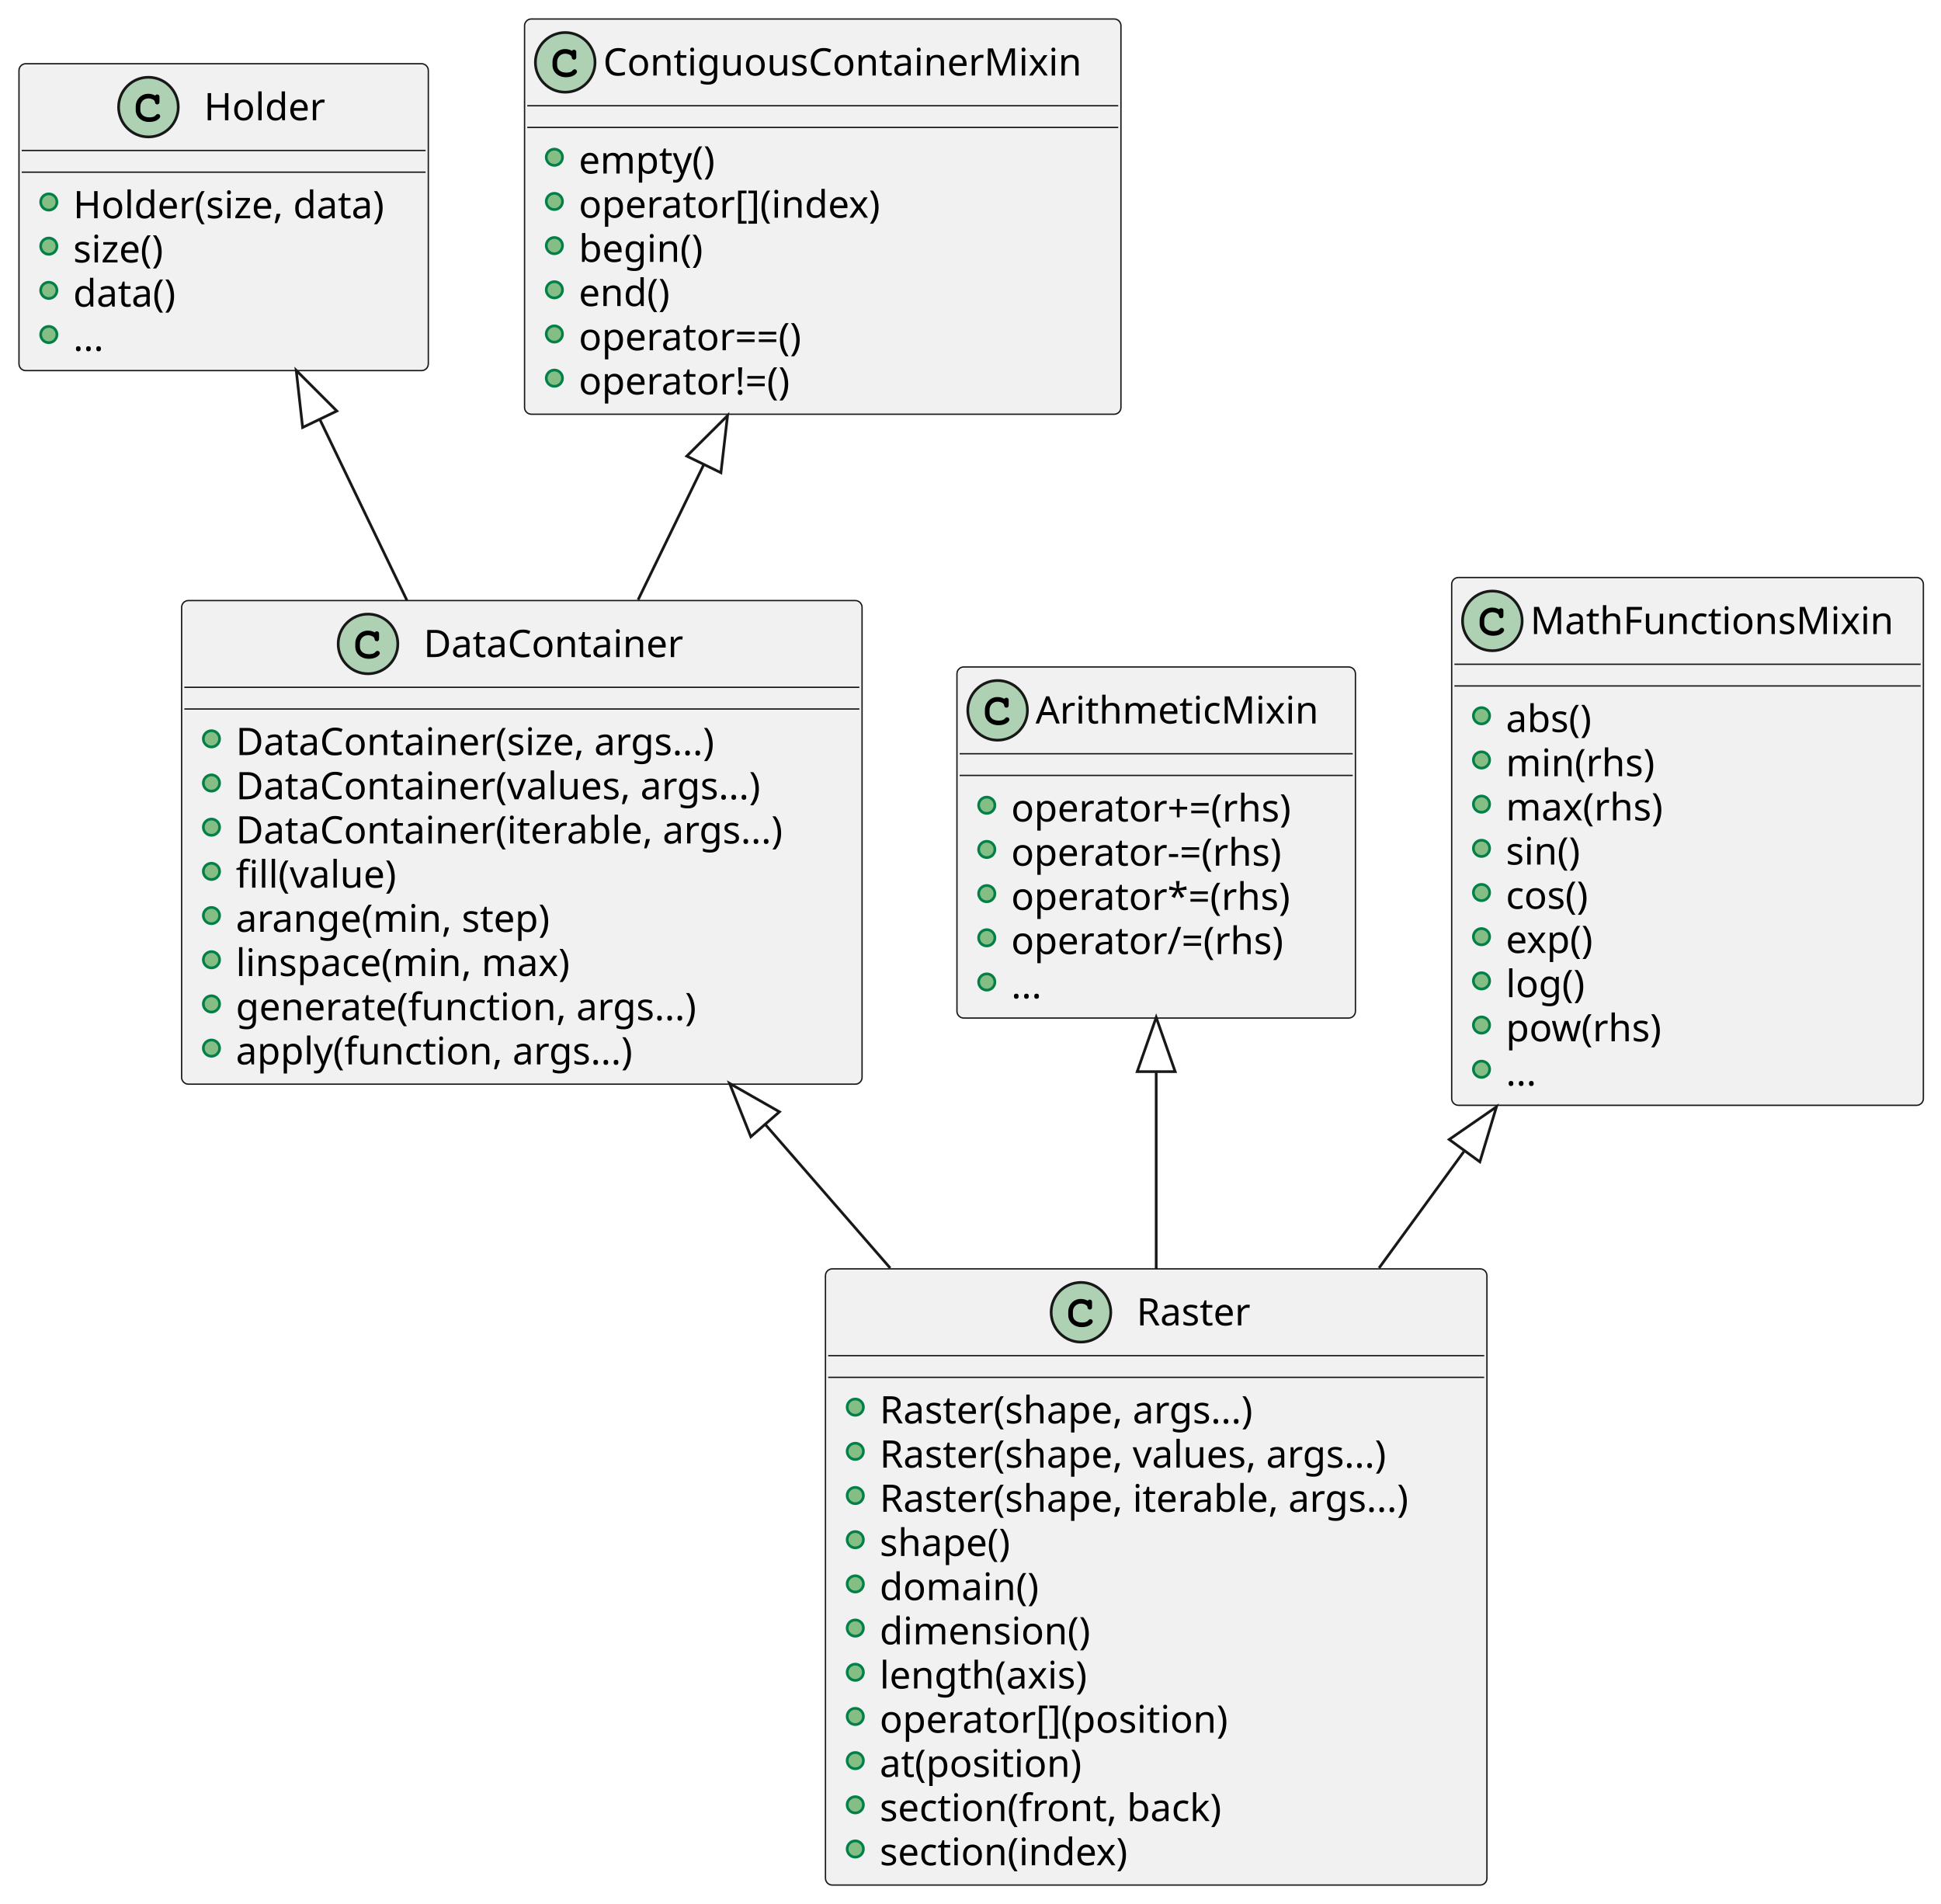
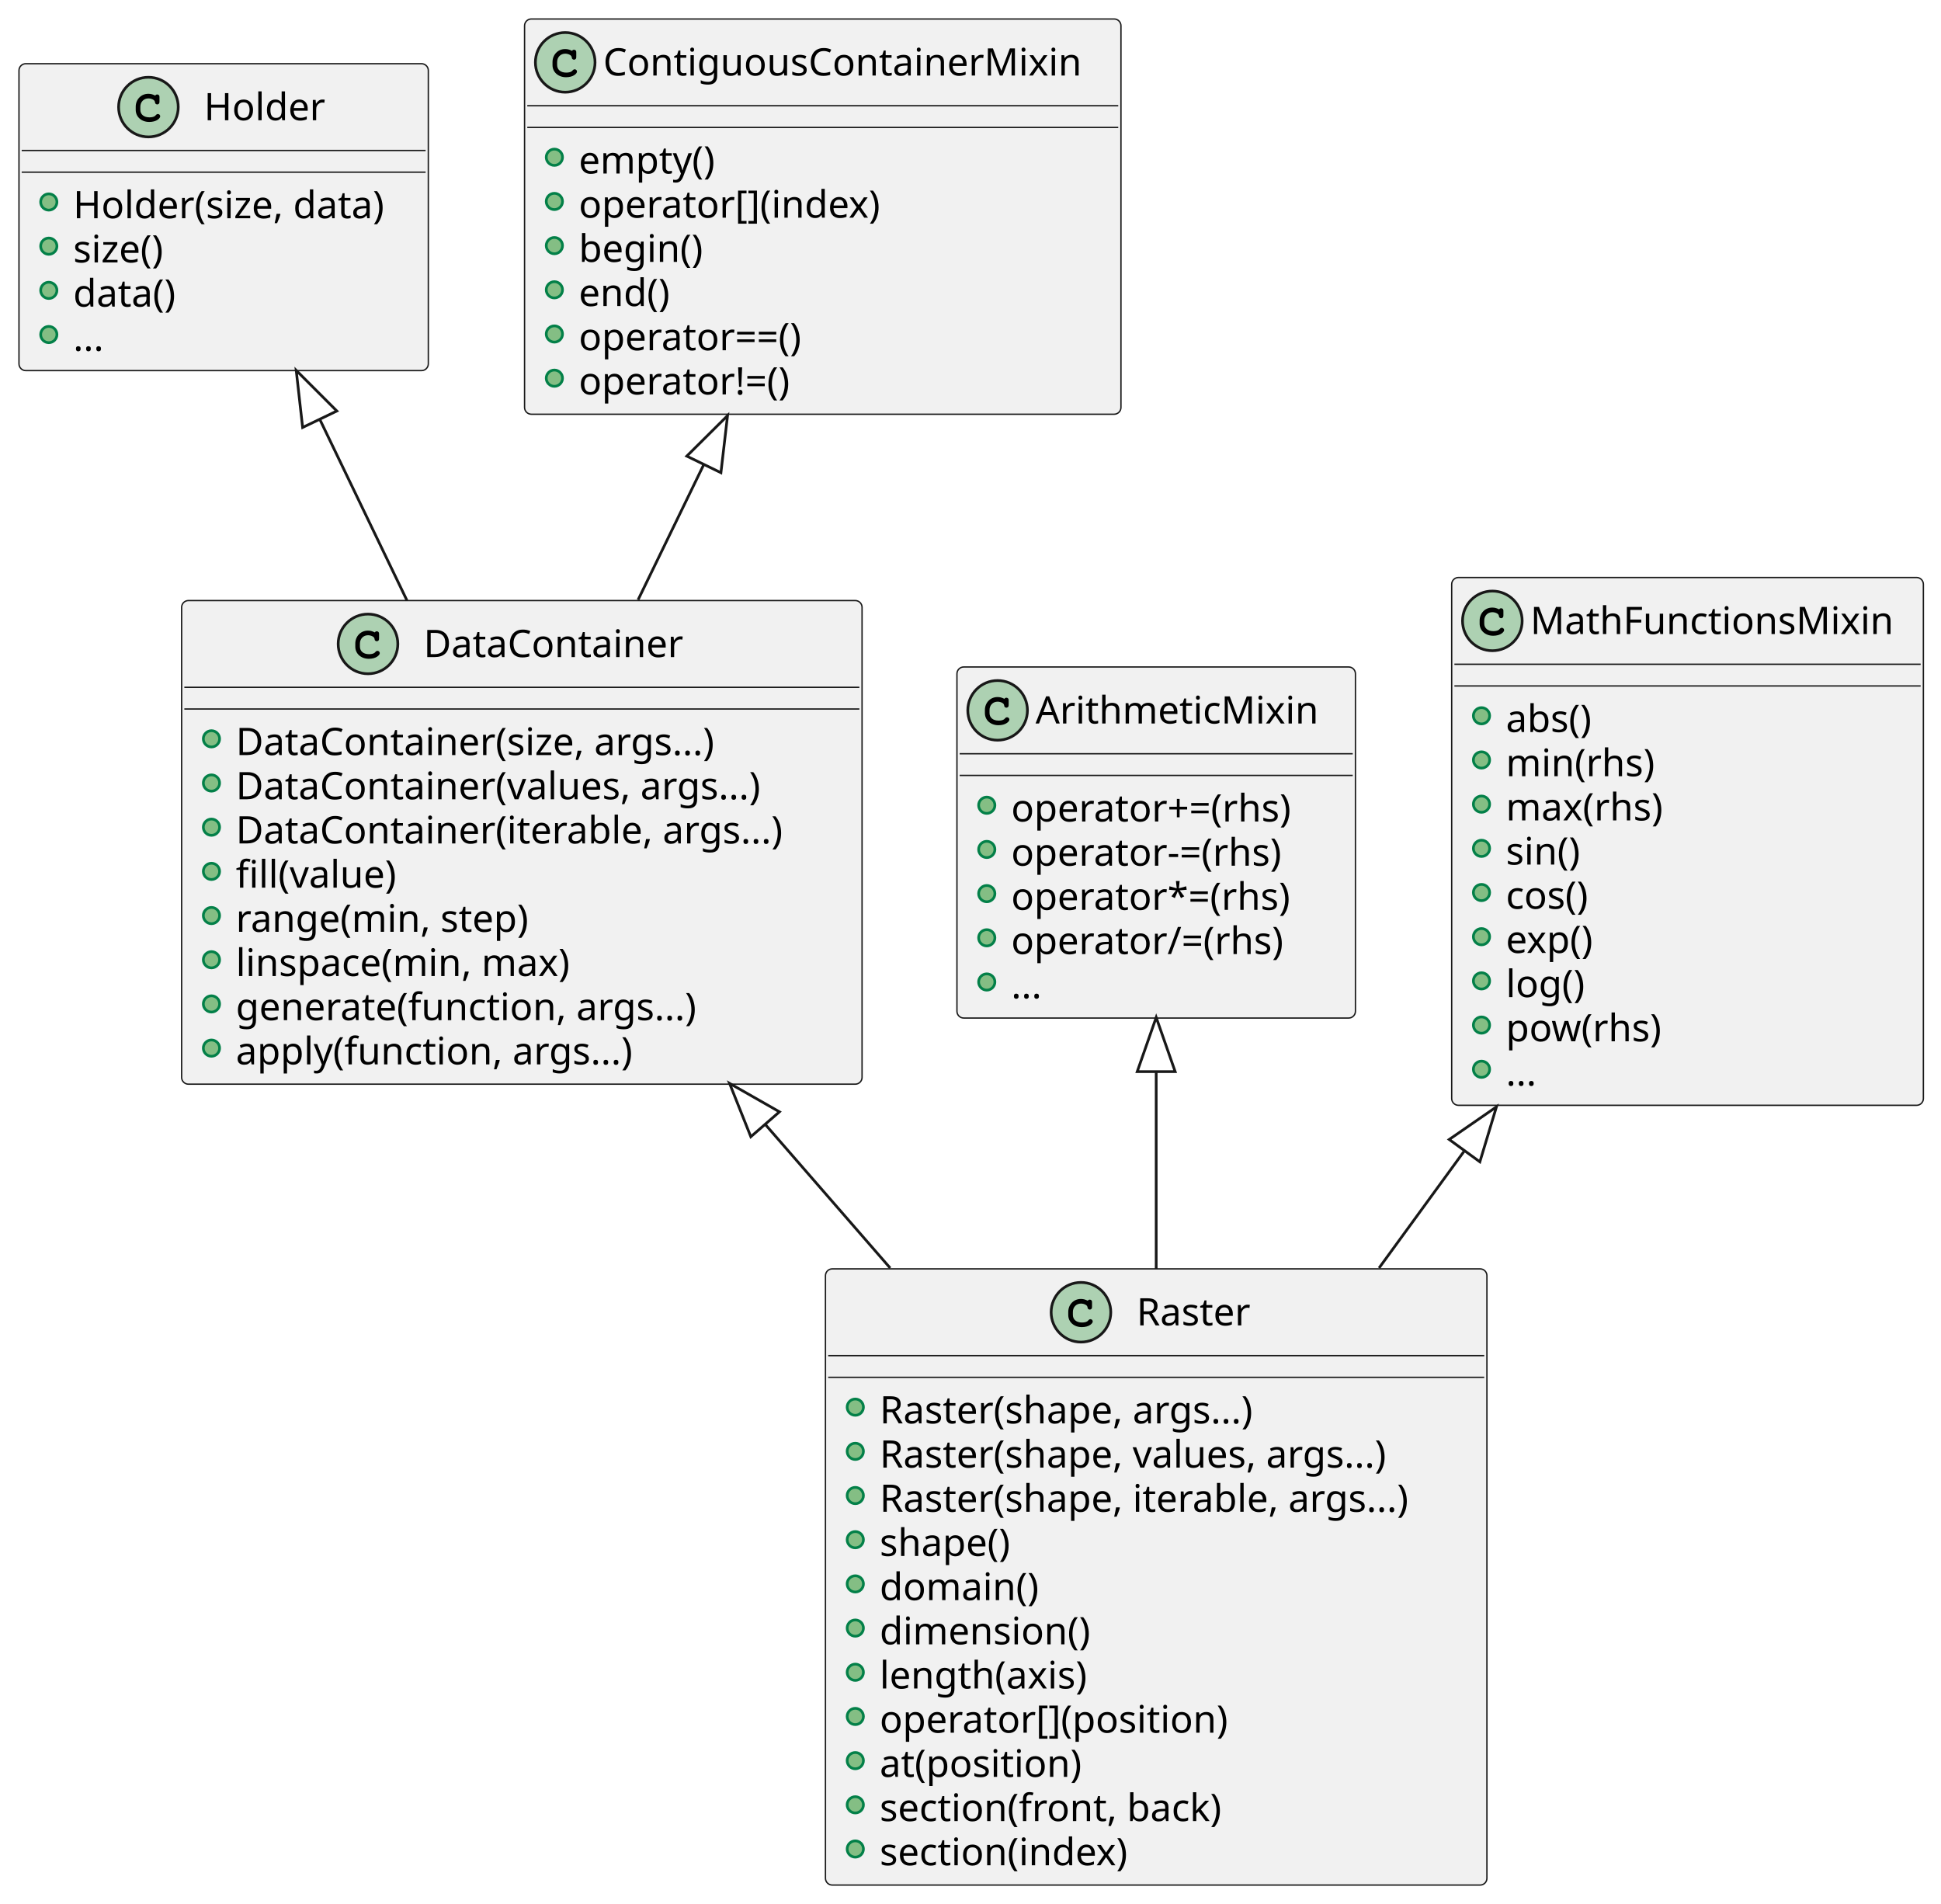
<svg xmlns="http://www.w3.org/2000/svg" contentStyleType="text/css" height="702px" preserveAspectRatio="none" style="width:716px;height:702px;background:#FFFFFF;" version="1.1" viewBox="0 0 716 702" width="716px" zoomAndPan="magnify">
  <defs />
  <g>
    <g id="elem_Holder">
      <rect codeLine="1" fill="#F1F1F1" height="113.188" id="Holder" rx="2.5" ry="2.5" style="stroke:#181818;stroke-width:0.5;" width="151" x="7" y="23.5" />
      <ellipse cx="54.75" cy="39.5" fill="#ADD1B2" rx="11" ry="11" style="stroke:#181818;stroke-width:1.0;" />
      <path d="M57.094,35.172 C56.156,34.734 55.562,34.594 54.688,34.594 C52.062,34.594 50.062,36.672 50.062,39.391 L50.062,40.516 C50.062,43.094 52.172,44.984 55.062,44.984 C56.281,44.984 57.438,44.688 58.188,44.141 C58.766,43.734 59.094,43.281 59.094,42.891 C59.094,42.438 58.703,42.047 58.234,42.047 C58.016,42.047 57.812,42.125 57.625,42.312 C57.172,42.797 57.172,42.797 56.984,42.891 C56.562,43.156 55.875,43.281 55.109,43.281 C53.062,43.281 51.766,42.188 51.766,40.484 L51.766,39.391 C51.766,37.609 53.016,36.297 54.75,36.297 C55.328,36.297 55.938,36.453 56.406,36.703 C56.891,36.984 57.062,37.203 57.156,37.609 C57.219,38.016 57.25,38.141 57.391,38.266 C57.531,38.406 57.766,38.516 57.984,38.516 C58.25,38.516 58.516,38.375 58.688,38.156 C58.797,38 58.828,37.812 58.828,37.391 L58.828,35.969 C58.828,35.531 58.812,35.406 58.719,35.25 C58.562,34.984 58.281,34.844 57.984,34.844 C57.688,34.844 57.484,34.938 57.266,35.25 L57.094,35.172 Z " fill="#000000" />
      <text fill="#000000" font-family="sans-serif" font-size="14" lengthAdjust="spacing" textLength="47" x="75.25" y="44.347">Holder</text>
      <line style="stroke:#181818;stroke-width:0.5;" x1="8" x2="157" y1="55.5" y2="55.5" />
      <line style="stroke:#181818;stroke-width:0.5;" x1="8" x2="157" y1="63.5" y2="63.5" />
      <ellipse cx="18" cy="74.5" fill="#84BE84" rx="3" ry="3" style="stroke:#038048;stroke-width:1.0;" />
      <text fill="#000000" font-family="sans-serif" font-size="14" lengthAdjust="spacing" textLength="125" x="27" y="80.495">Holder(size, data)</text>
      <ellipse cx="18" cy="90.797" fill="#84BE84" rx="3" ry="3" style="stroke:#038048;stroke-width:1.0;" />
      <text fill="#000000" font-family="sans-serif" font-size="14" lengthAdjust="spacing" textLength="38" x="27" y="96.792">size()</text>
      <ellipse cx="18" cy="107.094" fill="#84BE84" rx="3" ry="3" style="stroke:#038048;stroke-width:1.0;" />
      <text fill="#000000" font-family="sans-serif" font-size="14" lengthAdjust="spacing" textLength="42" x="27" y="113.089">data()</text>
      <ellipse cx="18" cy="123.391" fill="#84BE84" rx="3" ry="3" style="stroke:#038048;stroke-width:1.0;" />
      <text fill="#000000" font-family="sans-serif" font-size="14" lengthAdjust="spacing" textLength="15" x="27" y="129.386">...</text>
    </g>
    <g id="elem_DataContainer">
      <rect codeLine="8" fill="#F1F1F1" height="178.375" id="DataContainer" rx="2.5" ry="2.5" style="stroke:#181818;stroke-width:0.5;" width="251" x="67" y="221.5" />
      <ellipse cx="135.75" cy="237.5" fill="#ADD1B2" rx="11" ry="11" style="stroke:#181818;stroke-width:1.0;" />
      <path d="M138.094,233.172 C137.156,232.734 136.562,232.594 135.688,232.594 C133.062,232.594 131.062,234.672 131.062,237.391 L131.062,238.516 C131.062,241.094 133.172,242.984 136.062,242.984 C137.281,242.984 138.438,242.688 139.188,242.141 C139.766,241.734 140.094,241.281 140.094,240.891 C140.094,240.438 139.703,240.047 139.234,240.047 C139.016,240.047 138.812,240.125 138.625,240.312 C138.172,240.797 138.172,240.797 137.984,240.891 C137.562,241.156 136.875,241.281 136.109,241.281 C134.062,241.281 132.766,240.188 132.766,238.484 L132.766,237.391 C132.766,235.609 134.016,234.297 135.75,234.297 C136.328,234.297 136.938,234.453 137.406,234.703 C137.891,234.984 138.062,235.203 138.156,235.609 C138.219,236.016 138.25,236.141 138.391,236.266 C138.531,236.406 138.766,236.516 138.984,236.516 C139.25,236.516 139.516,236.375 139.688,236.156 C139.797,236 139.828,235.812 139.828,235.391 L139.828,233.969 C139.828,233.531 139.812,233.406 139.719,233.25 C139.562,232.984 139.281,232.844 138.984,232.844 C138.688,232.844 138.484,232.938 138.266,233.25 L138.094,233.172 Z " fill="#000000" />
      <text fill="#000000" font-family="sans-serif" font-size="14" lengthAdjust="spacing" textLength="105" x="156.25" y="242.347">DataContainer</text>
      <line style="stroke:#181818;stroke-width:0.5;" x1="68" x2="317" y1="253.5" y2="253.5" />
      <line style="stroke:#181818;stroke-width:0.5;" x1="68" x2="317" y1="261.5" y2="261.5" />
      <ellipse cx="78" cy="272.5" fill="#84BE84" rx="3" ry="3" style="stroke:#038048;stroke-width:1.0;" />
      <text fill="#000000" font-family="sans-serif" font-size="14" lengthAdjust="spacing" textLength="196" x="87" y="278.495">DataContainer(size, args...)</text>
      <ellipse cx="78" cy="288.797" fill="#84BE84" rx="3" ry="3" style="stroke:#038048;stroke-width:1.0;" />
      <text fill="#000000" font-family="sans-serif" font-size="14" lengthAdjust="spacing" textLength="212" x="87" y="294.792">DataContainer(values, args...)</text>
      <ellipse cx="78" cy="305.094" fill="#84BE84" rx="3" ry="3" style="stroke:#038048;stroke-width:1.0;" />
      <text fill="#000000" font-family="sans-serif" font-size="14" lengthAdjust="spacing" textLength="225" x="87" y="311.089">DataContainer(iterable, args...)</text>
      <ellipse cx="78" cy="321.391" fill="#84BE84" rx="3" ry="3" style="stroke:#038048;stroke-width:1.0;" />
      <text fill="#000000" font-family="sans-serif" font-size="14" lengthAdjust="spacing" textLength="65" x="87" y="327.386">fill(value)</text>
      <ellipse cx="78" cy="337.688" fill="#84BE84" rx="3" ry="3" style="stroke:#038048;stroke-width:1.0;" />
-       <text fill="#000000" font-family="sans-serif" font-size="14" lengthAdjust="spacing" textLength="127" x="87" y="343.683">arange(min, step)</text>
+       <text fill="#000000" font-family="sans-serif" font-size="14" lengthAdjust="spacing" textLength="127" x="87" y="343.683">range(min, step)</text>
      <ellipse cx="78" cy="353.984" fill="#84BE84" rx="3" ry="3" style="stroke:#038048;stroke-width:1.0;" />
      <text fill="#000000" font-family="sans-serif" font-size="14" lengthAdjust="spacing" textLength="134" x="87" y="359.979">linspace(min, max)</text>
      <ellipse cx="78" cy="370.281" fill="#84BE84" rx="3" ry="3" style="stroke:#038048;stroke-width:1.0;" />
      <text fill="#000000" font-family="sans-serif" font-size="14" lengthAdjust="spacing" textLength="189" x="87" y="376.276">generate(function, args...)</text>
      <ellipse cx="78" cy="386.578" fill="#84BE84" rx="3" ry="3" style="stroke:#038048;stroke-width:1.0;" />
      <text fill="#000000" font-family="sans-serif" font-size="14" lengthAdjust="spacing" textLength="163" x="87" y="392.573">apply(function, args...)</text>
    </g>
    <g id="elem_Raster">
      <rect codeLine="19" fill="#F1F1F1" height="227.266" id="Raster" rx="2.5" ry="2.5" style="stroke:#181818;stroke-width:0.5;" width="244" x="304.5" y="468" />
      <ellipse cx="398.75" cy="484" fill="#ADD1B2" rx="11" ry="11" style="stroke:#181818;stroke-width:1.0;" />
      <path d="M401.094,479.672 C400.156,479.234 399.562,479.094 398.688,479.094 C396.062,479.094 394.062,481.172 394.062,483.891 L394.062,485.016 C394.062,487.594 396.172,489.484 399.062,489.484 C400.281,489.484 401.438,489.188 402.188,488.641 C402.766,488.234 403.094,487.781 403.094,487.391 C403.094,486.938 402.703,486.547 402.234,486.547 C402.016,486.547 401.812,486.625 401.625,486.812 C401.172,487.297 401.172,487.297 400.984,487.391 C400.562,487.656 399.875,487.781 399.109,487.781 C397.062,487.781 395.766,486.688 395.766,484.984 L395.766,483.891 C395.766,482.109 397.016,480.797 398.75,480.797 C399.328,480.797 399.938,480.953 400.406,481.203 C400.891,481.484 401.062,481.703 401.156,482.109 C401.219,482.516 401.25,482.641 401.391,482.766 C401.531,482.906 401.766,483.016 401.984,483.016 C402.25,483.016 402.516,482.875 402.688,482.656 C402.797,482.5 402.828,482.312 402.828,481.891 L402.828,480.469 C402.828,480.031 402.812,479.906 402.719,479.75 C402.562,479.484 402.281,479.344 401.984,479.344 C401.688,479.344 401.484,479.438 401.266,479.75 L401.094,479.672 Z " fill="#000000" />
      <text fill="#000000" font-family="sans-serif" font-size="14" lengthAdjust="spacing" textLength="47" x="419.25" y="488.847">Raster</text>
      <line style="stroke:#181818;stroke-width:0.5;" x1="305.5" x2="547.5" y1="500" y2="500" />
      <line style="stroke:#181818;stroke-width:0.5;" x1="305.5" x2="547.5" y1="508" y2="508" />
      <ellipse cx="315.5" cy="519" fill="#84BE84" rx="3" ry="3" style="stroke:#038048;stroke-width:1.0;" />
      <text fill="#000000" font-family="sans-serif" font-size="14" lengthAdjust="spacing" textLength="153" x="324.5" y="524.995">Raster(shape, args...)</text>
      <ellipse cx="315.5" cy="535.297" fill="#84BE84" rx="3" ry="3" style="stroke:#038048;stroke-width:1.0;" />
      <text fill="#000000" font-family="sans-serif" font-size="14" lengthAdjust="spacing" textLength="205" x="324.5" y="541.292">Raster(shape, values, args...)</text>
      <ellipse cx="315.5" cy="551.594" fill="#84BE84" rx="3" ry="3" style="stroke:#038048;stroke-width:1.0;" />
      <text fill="#000000" font-family="sans-serif" font-size="14" lengthAdjust="spacing" textLength="218" x="324.5" y="557.589">Raster(shape, iterable, args...)</text>
      <ellipse cx="315.5" cy="567.891" fill="#84BE84" rx="3" ry="3" style="stroke:#038048;stroke-width:1.0;" />
      <text fill="#000000" font-family="sans-serif" font-size="14" lengthAdjust="spacing" textLength="53" x="324.5" y="573.886">shape()</text>
      <ellipse cx="315.5" cy="584.188" fill="#84BE84" rx="3" ry="3" style="stroke:#038048;stroke-width:1.0;" />
      <text fill="#000000" font-family="sans-serif" font-size="14" lengthAdjust="spacing" textLength="63" x="324.5" y="590.183">domain()</text>
      <ellipse cx="315.5" cy="600.484" fill="#84BE84" rx="3" ry="3" style="stroke:#038048;stroke-width:1.0;" />
      <text fill="#000000" font-family="sans-serif" font-size="14" lengthAdjust="spacing" textLength="84" x="324.5" y="606.48">dimension()</text>
      <ellipse cx="315.5" cy="616.781" fill="#84BE84" rx="3" ry="3" style="stroke:#038048;stroke-width:1.0;" />
      <text fill="#000000" font-family="sans-serif" font-size="14" lengthAdjust="spacing" textLength="84" x="324.5" y="622.776">length(axis)</text>
      <ellipse cx="315.5" cy="633.078" fill="#84BE84" rx="3" ry="3" style="stroke:#038048;stroke-width:1.0;" />
      <text fill="#000000" font-family="sans-serif" font-size="14" lengthAdjust="spacing" textLength="143" x="324.5" y="639.073">operator[](position)</text>
      <ellipse cx="315.5" cy="649.375" fill="#84BE84" rx="3" ry="3" style="stroke:#038048;stroke-width:1.0;" />
      <text fill="#000000" font-family="sans-serif" font-size="14" lengthAdjust="spacing" textLength="84" x="324.5" y="655.37">at(position)</text>
      <ellipse cx="315.5" cy="665.672" fill="#84BE84" rx="3" ry="3" style="stroke:#038048;stroke-width:1.0;" />
      <text fill="#000000" font-family="sans-serif" font-size="14" lengthAdjust="spacing" textLength="143" x="324.5" y="671.667">section(front, back)</text>
      <ellipse cx="315.5" cy="681.969" fill="#84BE84" rx="3" ry="3" style="stroke:#038048;stroke-width:1.0;" />
      <text fill="#000000" font-family="sans-serif" font-size="14" lengthAdjust="spacing" textLength="102" x="324.5" y="687.964">section(index)</text>
    </g>
    <g id="elem_ContiguousContainerMixin">
      <rect codeLine="33" fill="#F1F1F1" height="145.781" id="ContiguousContainerMixin" rx="2.5" ry="2.5" style="stroke:#181818;stroke-width:0.5;" width="220" x="193.5" y="7" />
      <ellipse cx="208.5" cy="23" fill="#ADD1B2" rx="11" ry="11" style="stroke:#181818;stroke-width:1.0;" />
      <path d="M210.844,18.672 C209.906,18.234 209.312,18.094 208.438,18.094 C205.812,18.094 203.812,20.172 203.812,22.891 L203.812,24.016 C203.812,26.594 205.922,28.484 208.812,28.484 C210.031,28.484 211.188,28.188 211.938,27.641 C212.516,27.234 212.844,26.781 212.844,26.391 C212.844,25.938 212.453,25.547 211.984,25.547 C211.766,25.547 211.562,25.625 211.375,25.812 C210.922,26.297 210.922,26.297 210.734,26.391 C210.312,26.656 209.625,26.781 208.859,26.781 C206.812,26.781 205.516,25.688 205.516,23.984 L205.516,22.891 C205.516,21.109 206.766,19.797 208.5,19.797 C209.078,19.797 209.688,19.953 210.156,20.203 C210.641,20.484 210.812,20.703 210.906,21.109 C210.969,21.516 211,21.641 211.141,21.766 C211.281,21.906 211.516,22.016 211.734,22.016 C212,22.016 212.266,21.875 212.438,21.656 C212.547,21.5 212.578,21.312 212.578,20.891 L212.578,19.469 C212.578,19.031 212.562,18.906 212.469,18.75 C212.312,18.484 212.031,18.344 211.734,18.344 C211.438,18.344 211.234,18.438 211.016,18.75 L210.844,18.672 Z " fill="#000000" />
      <text fill="#000000" font-family="sans-serif" font-size="14" lengthAdjust="spacing" textLength="188" x="222.5" y="27.847">ContiguousContainerMixin</text>
      <line style="stroke:#181818;stroke-width:0.5;" x1="194.5" x2="412.5" y1="39" y2="39" />
      <line style="stroke:#181818;stroke-width:0.5;" x1="194.5" x2="412.5" y1="47" y2="47" />
      <ellipse cx="204.5" cy="58" fill="#84BE84" rx="3" ry="3" style="stroke:#038048;stroke-width:1.0;" />
      <text fill="#000000" font-family="sans-serif" font-size="14" lengthAdjust="spacing" textLength="58" x="213.5" y="63.995">empty()</text>
      <ellipse cx="204.5" cy="74.297" fill="#84BE84" rx="3" ry="3" style="stroke:#038048;stroke-width:1.0;" />
      <text fill="#000000" font-family="sans-serif" font-size="14" lengthAdjust="spacing" textLength="123" x="213.5" y="80.292">operator[](index)</text>
      <ellipse cx="204.5" cy="90.594" fill="#84BE84" rx="3" ry="3" style="stroke:#038048;stroke-width:1.0;" />
      <text fill="#000000" font-family="sans-serif" font-size="14" lengthAdjust="spacing" textLength="51" x="213.5" y="96.589">begin()</text>
      <ellipse cx="204.5" cy="106.891" fill="#84BE84" rx="3" ry="3" style="stroke:#038048;stroke-width:1.0;" />
      <text fill="#000000" font-family="sans-serif" font-size="14" lengthAdjust="spacing" textLength="37" x="213.5" y="112.886">end()</text>
      <ellipse cx="204.5" cy="123.188" fill="#84BE84" rx="3" ry="3" style="stroke:#038048;stroke-width:1.0;" />
      <text fill="#000000" font-family="sans-serif" font-size="14" lengthAdjust="spacing" textLength="96" x="213.5" y="129.183">operator==()</text>
      <ellipse cx="204.5" cy="139.484" fill="#84BE84" rx="3" ry="3" style="stroke:#038048;stroke-width:1.0;" />
      <text fill="#000000" font-family="sans-serif" font-size="14" lengthAdjust="spacing" textLength="90" x="213.5" y="145.48">operator!=()</text>
    </g>
    <g id="elem_ArithmeticMixin">
      <rect codeLine="42" fill="#F1F1F1" height="129.484" id="ArithmeticMixin" rx="2.5" ry="2.5" style="stroke:#181818;stroke-width:0.5;" width="147" x="353" y="246" />
      <ellipse cx="368" cy="262" fill="#ADD1B2" rx="11" ry="11" style="stroke:#181818;stroke-width:1.0;" />
      <path d="M370.344,257.672 C369.406,257.234 368.812,257.094 367.938,257.094 C365.312,257.094 363.312,259.172 363.312,261.891 L363.312,263.016 C363.312,265.594 365.422,267.484 368.312,267.484 C369.531,267.484 370.688,267.188 371.438,266.641 C372.016,266.234 372.344,265.781 372.344,265.391 C372.344,264.938 371.953,264.547 371.484,264.547 C371.266,264.547 371.062,264.625 370.875,264.812 C370.422,265.297 370.422,265.297 370.234,265.391 C369.812,265.656 369.125,265.781 368.359,265.781 C366.312,265.781 365.016,264.688 365.016,262.984 L365.016,261.891 C365.016,260.109 366.266,258.797 368,258.797 C368.578,258.797 369.188,258.953 369.656,259.203 C370.141,259.484 370.312,259.703 370.406,260.109 C370.469,260.516 370.5,260.641 370.641,260.766 C370.781,260.906 371.016,261.016 371.234,261.016 C371.5,261.016 371.766,260.875 371.938,260.656 C372.047,260.5 372.078,260.312 372.078,259.891 L372.078,258.469 C372.078,258.031 372.062,257.906 371.969,257.75 C371.812,257.484 371.531,257.344 371.234,257.344 C370.938,257.344 370.734,257.438 370.516,257.75 L370.344,257.672 Z " fill="#000000" />
      <text fill="#000000" font-family="sans-serif" font-size="14" lengthAdjust="spacing" textLength="115" x="382" y="266.847">ArithmeticMixin</text>
      <line style="stroke:#181818;stroke-width:0.5;" x1="354" x2="499" y1="278" y2="278" />
      <line style="stroke:#181818;stroke-width:0.5;" x1="354" x2="499" y1="286" y2="286" />
      <ellipse cx="364" cy="297" fill="#84BE84" rx="3" ry="3" style="stroke:#038048;stroke-width:1.0;" />
      <text fill="#000000" font-family="sans-serif" font-size="14" lengthAdjust="spacing" textLength="118" x="373" y="302.995">operator+=(rhs)</text>
      <ellipse cx="364" cy="313.297" fill="#84BE84" rx="3" ry="3" style="stroke:#038048;stroke-width:1.0;" />
      <text fill="#000000" font-family="sans-serif" font-size="14" lengthAdjust="spacing" textLength="113" x="373" y="319.292">operator-=(rhs)</text>
      <ellipse cx="364" cy="329.594" fill="#84BE84" rx="3" ry="3" style="stroke:#038048;stroke-width:1.0;" />
      <text fill="#000000" font-family="sans-serif" font-size="14" lengthAdjust="spacing" textLength="114" x="373" y="335.589">operator*=(rhs)</text>
      <ellipse cx="364" cy="345.891" fill="#84BE84" rx="3" ry="3" style="stroke:#038048;stroke-width:1.0;" />
      <text fill="#000000" font-family="sans-serif" font-size="14" lengthAdjust="spacing" textLength="112" x="373" y="351.886">operator/=(rhs)</text>
      <ellipse cx="364" cy="362.188" fill="#84BE84" rx="3" ry="3" style="stroke:#038048;stroke-width:1.0;" />
      <text fill="#000000" font-family="sans-serif" font-size="14" lengthAdjust="spacing" textLength="15" x="373" y="368.183">...</text>
    </g>
    <g id="elem_MathFunctionsMixin">
      <rect codeLine="50" fill="#F1F1F1" height="194.672" id="MathFunctionsMixin" rx="2.5" ry="2.5" style="stroke:#181818;stroke-width:0.5;" width="174" x="535.5" y="213" />
      <ellipse cx="550.5" cy="229" fill="#ADD1B2" rx="11" ry="11" style="stroke:#181818;stroke-width:1.0;" />
      <path d="M552.844,224.672 C551.906,224.234 551.312,224.094 550.438,224.094 C547.812,224.094 545.812,226.172 545.812,228.891 L545.812,230.016 C545.812,232.594 547.922,234.484 550.812,234.484 C552.031,234.484 553.188,234.188 553.938,233.641 C554.516,233.234 554.844,232.781 554.844,232.391 C554.844,231.938 554.453,231.547 553.984,231.547 C553.766,231.547 553.562,231.625 553.375,231.812 C552.922,232.297 552.922,232.297 552.734,232.391 C552.312,232.656 551.625,232.781 550.859,232.781 C548.812,232.781 547.516,231.688 547.516,229.984 L547.516,228.891 C547.516,227.109 548.766,225.797 550.5,225.797 C551.078,225.797 551.688,225.953 552.156,226.203 C552.641,226.484 552.812,226.703 552.906,227.109 C552.969,227.516 553,227.641 553.141,227.766 C553.281,227.906 553.516,228.016 553.734,228.016 C554,228.016 554.266,227.875 554.438,227.656 C554.547,227.5 554.578,227.312 554.578,226.891 L554.578,225.469 C554.578,225.031 554.562,224.906 554.469,224.75 C554.312,224.484 554.031,224.344 553.734,224.344 C553.438,224.344 553.234,224.438 553.016,224.75 L552.844,224.672 Z " fill="#000000" />
      <text fill="#000000" font-family="sans-serif" font-size="14" lengthAdjust="spacing" textLength="142" x="564.5" y="233.847">MathFunctionsMixin</text>
      <line style="stroke:#181818;stroke-width:0.5;" x1="536.5" x2="708.5" y1="245" y2="245" />
      <line style="stroke:#181818;stroke-width:0.5;" x1="536.5" x2="708.5" y1="253" y2="253" />
      <ellipse cx="546.5" cy="264" fill="#84BE84" rx="3" ry="3" style="stroke:#038048;stroke-width:1.0;" />
      <text fill="#000000" font-family="sans-serif" font-size="14" lengthAdjust="spacing" textLength="35" x="555.5" y="269.995">abs()</text>
      <ellipse cx="546.5" cy="280.297" fill="#84BE84" rx="3" ry="3" style="stroke:#038048;stroke-width:1.0;" />
      <text fill="#000000" font-family="sans-serif" font-size="14" lengthAdjust="spacing" textLength="59" x="555.5" y="286.292">min(rhs)</text>
      <ellipse cx="546.5" cy="296.594" fill="#84BE84" rx="3" ry="3" style="stroke:#038048;stroke-width:1.0;" />
      <text fill="#000000" font-family="sans-serif" font-size="14" lengthAdjust="spacing" textLength="62" x="555.5" y="302.589">max(rhs)</text>
      <ellipse cx="546.5" cy="312.891" fill="#84BE84" rx="3" ry="3" style="stroke:#038048;stroke-width:1.0;" />
      <text fill="#000000" font-family="sans-serif" font-size="14" lengthAdjust="spacing" textLength="30" x="555.5" y="318.886">sin()</text>
      <ellipse cx="546.5" cy="329.188" fill="#84BE84" rx="3" ry="3" style="stroke:#038048;stroke-width:1.0;" />
      <text fill="#000000" font-family="sans-serif" font-size="14" lengthAdjust="spacing" textLength="34" x="555.5" y="335.183">cos()</text>
      <ellipse cx="546.5" cy="345.484" fill="#84BE84" rx="3" ry="3" style="stroke:#038048;stroke-width:1.0;" />
      <text fill="#000000" font-family="sans-serif" font-size="14" lengthAdjust="spacing" textLength="37" x="555.5" y="351.479">exp()</text>
      <ellipse cx="546.5" cy="361.781" fill="#84BE84" rx="3" ry="3" style="stroke:#038048;stroke-width:1.0;" />
      <text fill="#000000" font-family="sans-serif" font-size="14" lengthAdjust="spacing" textLength="32" x="555.5" y="367.776">log()</text>
      <ellipse cx="546.5" cy="378.078" fill="#84BE84" rx="3" ry="3" style="stroke:#038048;stroke-width:1.0;" />
      <text fill="#000000" font-family="sans-serif" font-size="14" lengthAdjust="spacing" textLength="62" x="555.5" y="384.073">pow(rhs)</text>
      <ellipse cx="546.5" cy="394.375" fill="#84BE84" rx="3" ry="3" style="stroke:#038048;stroke-width:1.0;" />
      <text fill="#000000" font-family="sans-serif" font-size="14" lengthAdjust="spacing" textLength="15" x="555.5" y="400.37">...</text>
    </g>
    <g id="link_ContiguousContainerMixin_DataContainer">
      <path codeLine="62" d="M259.567,171.439 C251.604,187.832 243.308,204.909 235.376,221.238 " fill="none" id="ContiguousContainerMixin-backto-DataContainer" style="stroke:#181818;stroke-width:1.0;" />
      <polygon fill="none" points="253.343,168.23,268.379,153.299,265.936,174.347,253.343,168.23" style="stroke:#181818;stroke-width:1.0;" />
    </g>
    <g id="link_Holder_DataContainer">
      <path codeLine="63" d="M117.964,154.669 C128.213,175.958 139.501,199.407 150.126,221.477 " fill="none" id="Holder-backto-DataContainer" style="stroke:#181818;stroke-width:1.0;" />
      <polygon fill="none" points="111.636,157.662,109.268,136.605,124.251,151.589,111.636,157.662" style="stroke:#181818;stroke-width:1.0;" />
    </g>
    <g id="link_DataContainer_Raster">
      <path codeLine="64" d="M282.434,414.886 C297.473,432.174 313.143,450.188 328.375,467.699 " fill="none" id="DataContainer-backto-Raster" style="stroke:#181818;stroke-width:1.0;" />
      <polygon fill="none" points="276.965,419.265,269.12,399.581,287.528,410.076,276.965,419.265" style="stroke:#181818;stroke-width:1.0;" />
    </g>
    <g id="link_ArithmeticMixin_Raster">
      <path codeLine="65" d="M426.5,395.58 C426.5,418.519 426.5,443.747 426.5,467.995 " fill="none" id="ArithmeticMixin-backto-Raster" style="stroke:#181818;stroke-width:1.0;" />
      <polygon fill="none" points="419.5,395.249,426.5,375.249,433.5,395.249,419.5,395.249" style="stroke:#181818;stroke-width:1.0;" />
    </g>
    <g id="link_MathFunctionsMixin_Raster">
      <path codeLine="66" d="M539.997,424.731 C529.642,438.943 519.05,453.48 508.699,467.686 " fill="none" id="MathFunctionsMixin-backto-Raster" style="stroke:#181818;stroke-width:1.0;" />
      <polygon fill="none" points="534.581,420.277,552.016,408.235,545.896,428.522,534.581,420.277" style="stroke:#181818;stroke-width:1.0;" />
    </g>
  </g>
</svg>
